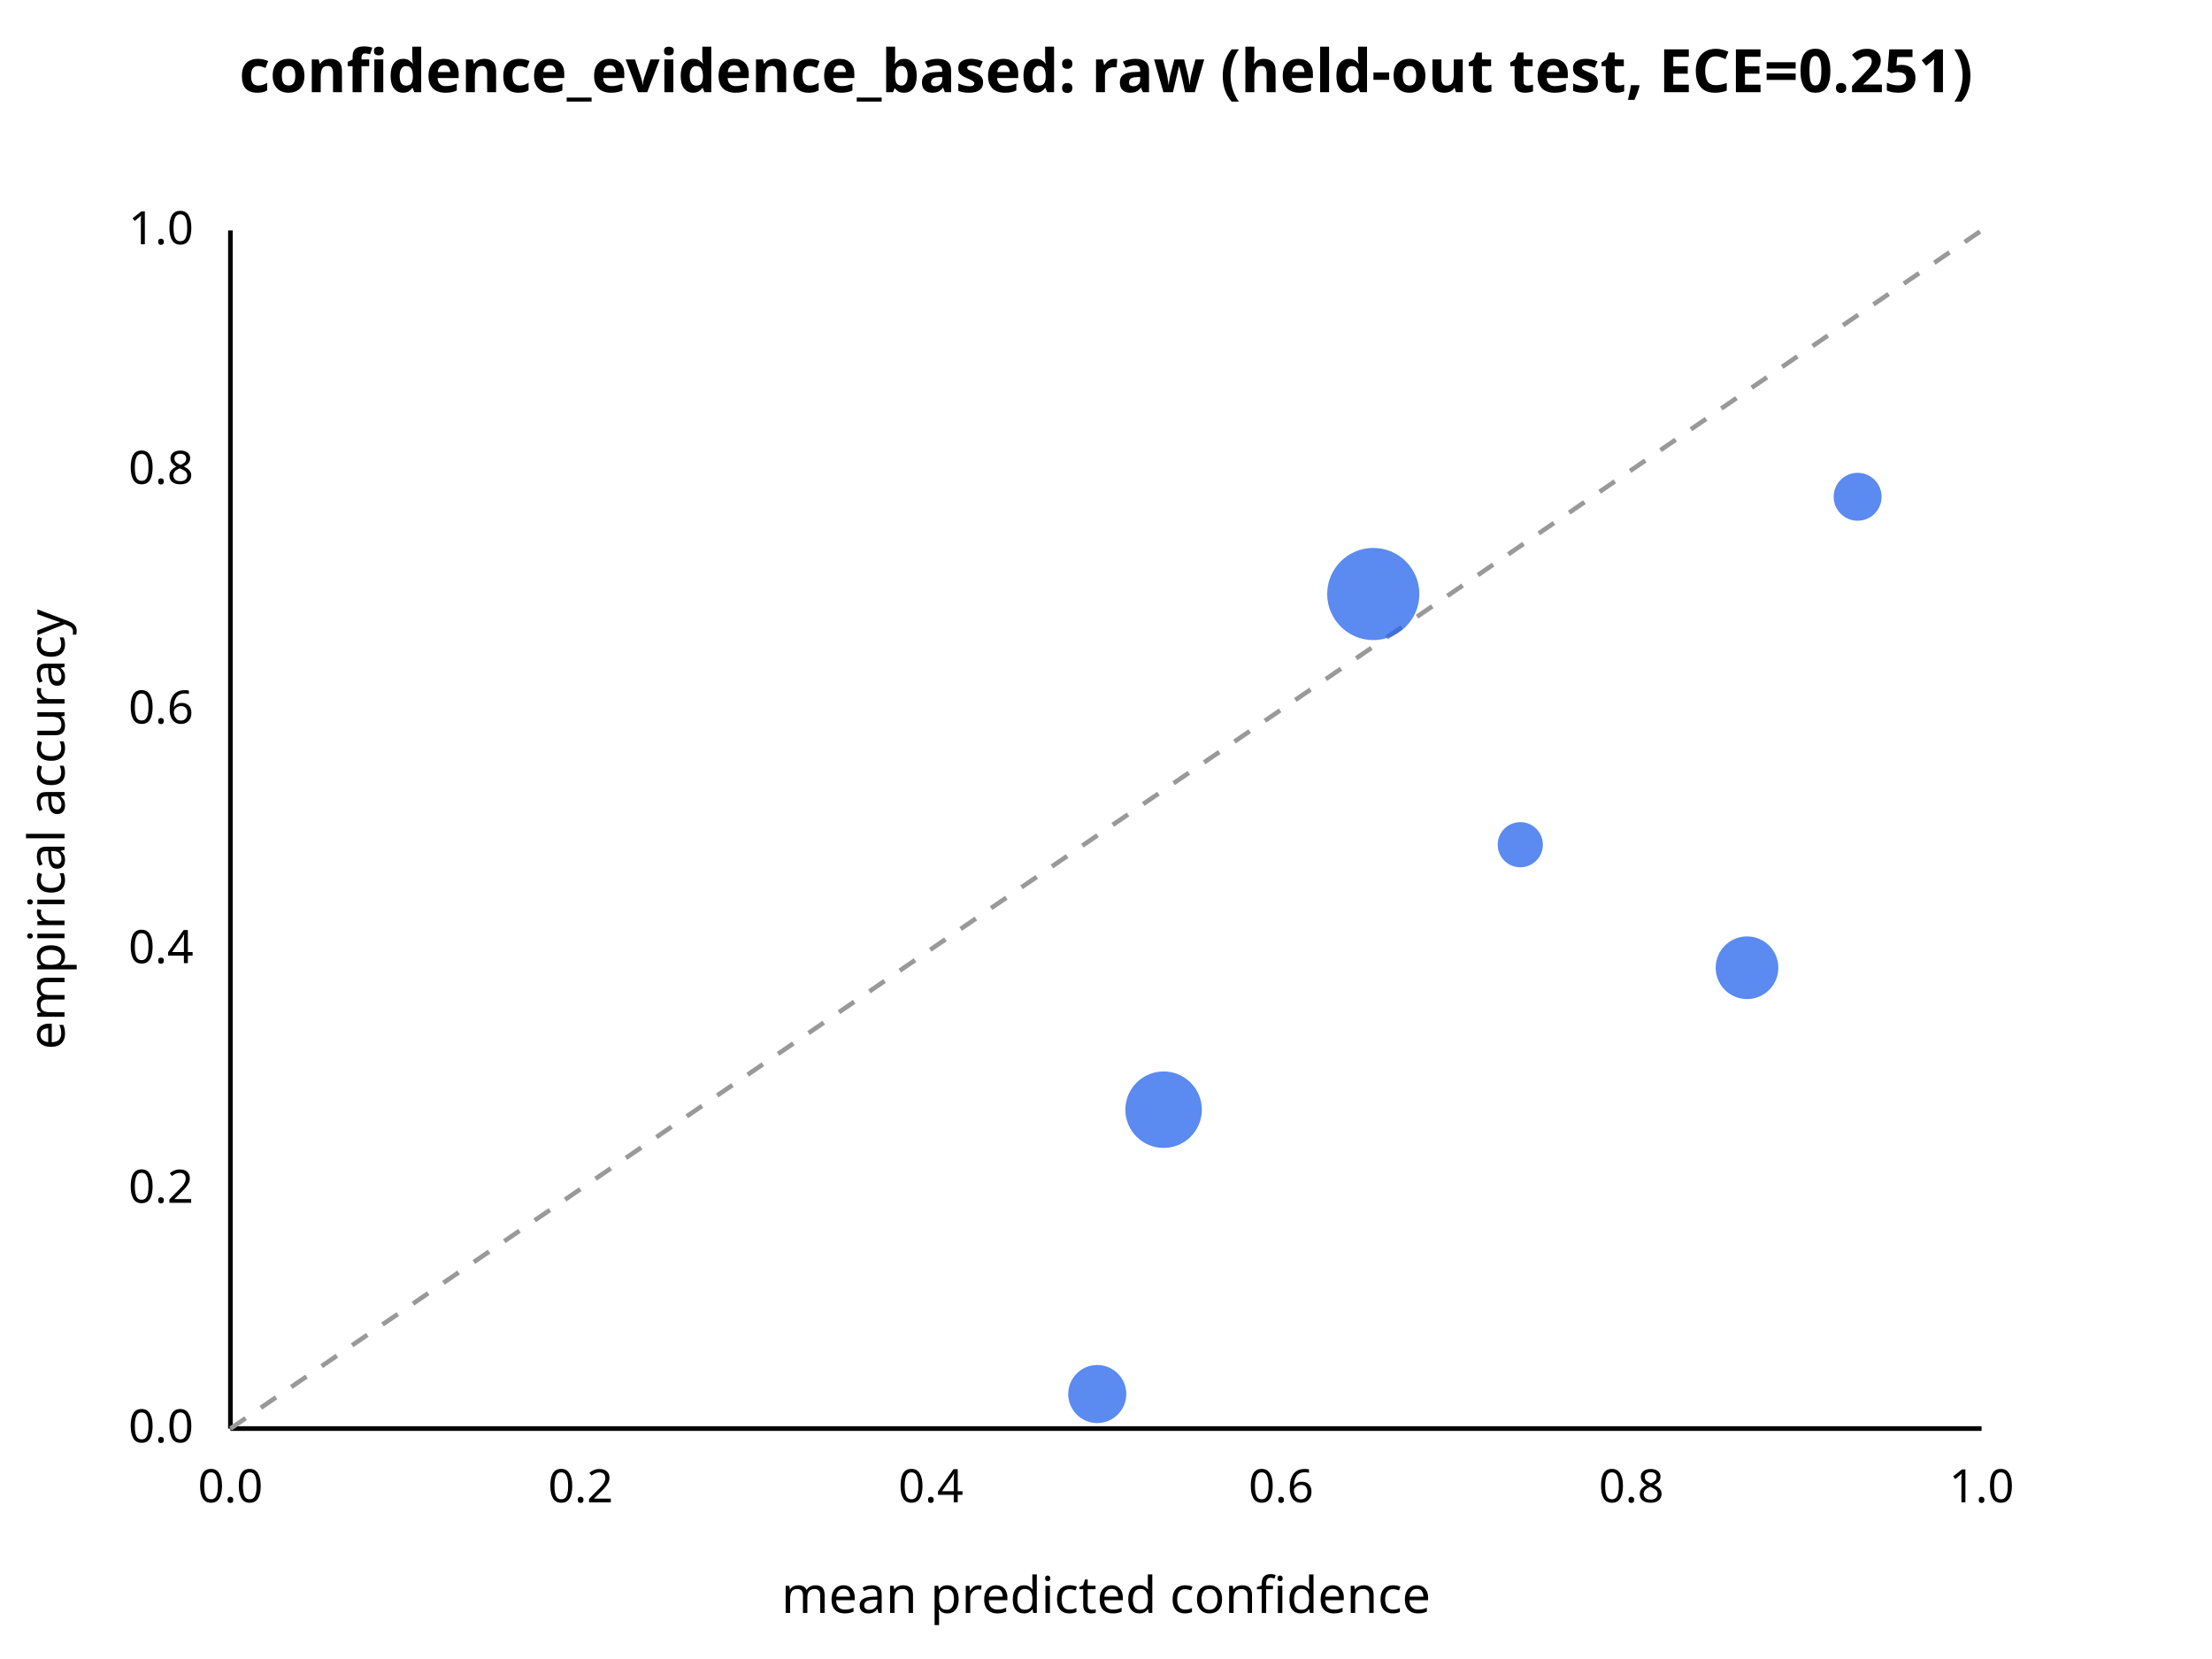
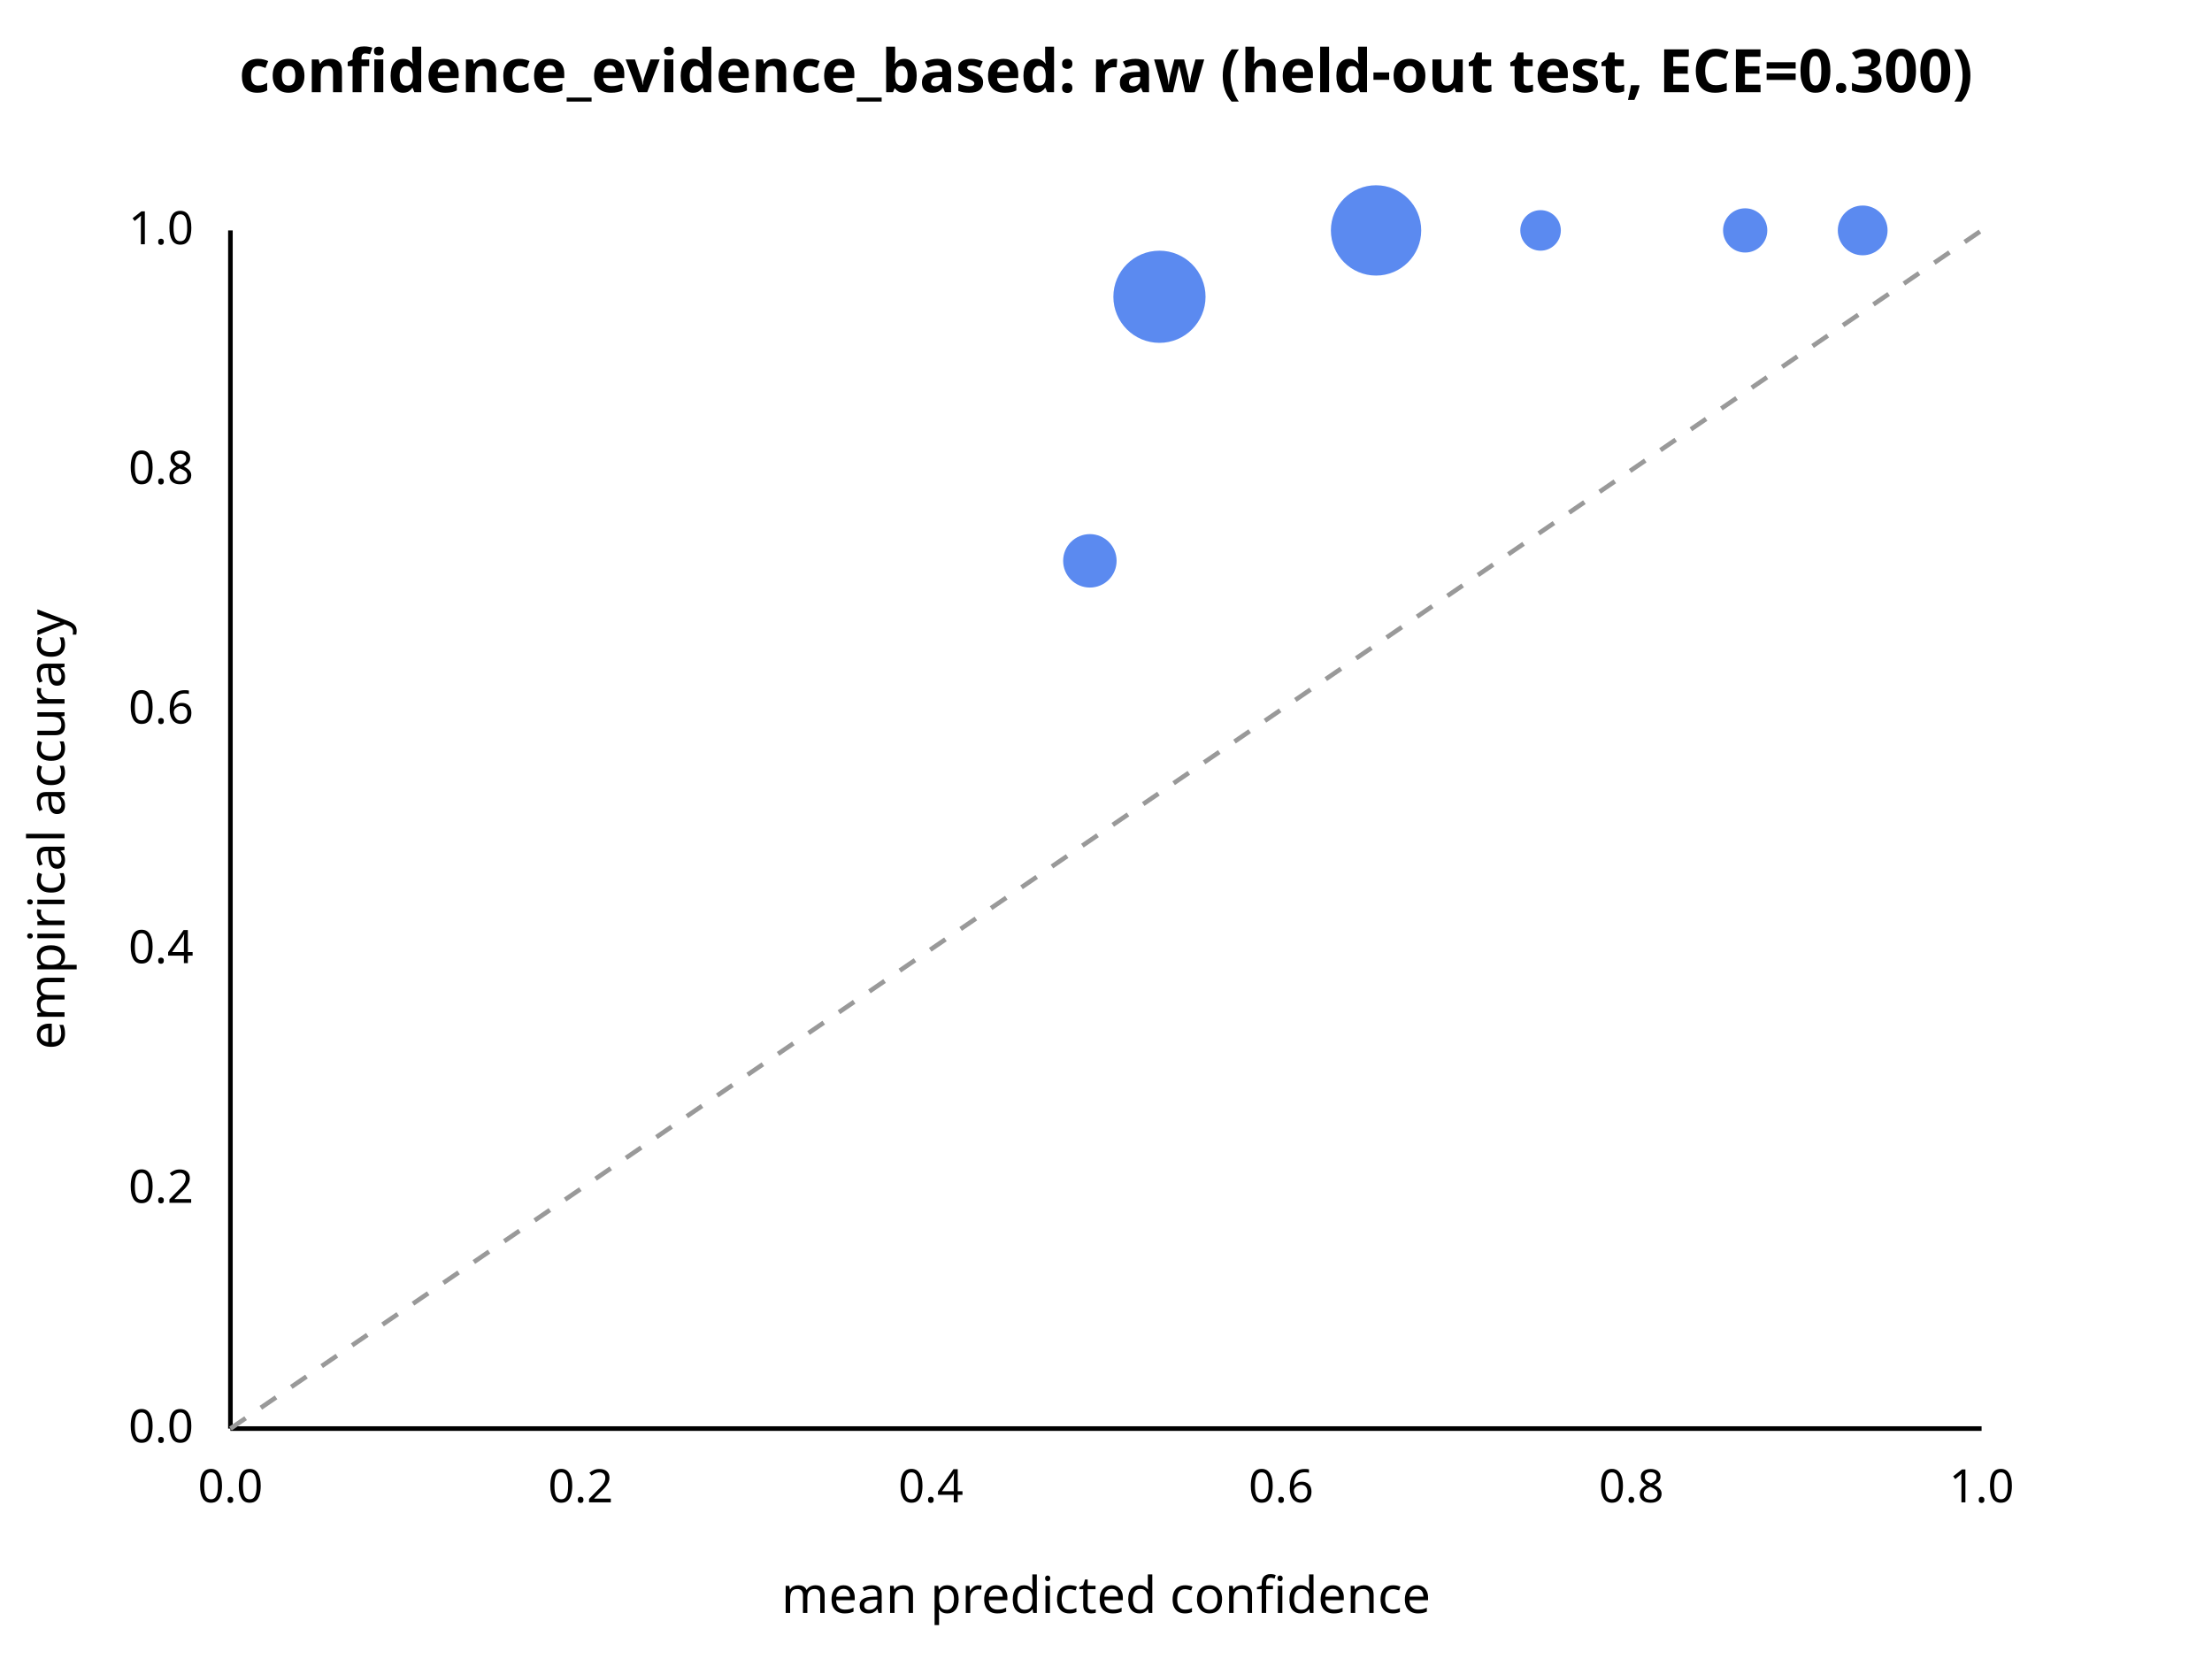
<svg xmlns="http://www.w3.org/2000/svg" viewBox="0 0 480 360" font-family="sans-serif">
  <rect width="480" height="360" fill="white" />
-   <text x="240.0" y="20" font-size="13" text-anchor="middle" font-weight="bold">confidence_evidence_based: raw (held-out test, ECE=0.251)</text>
+   <text x="240.0" y="20" font-size="13" text-anchor="middle" font-weight="bold">confidence_evidence_based: raw (held-out test, ECE=0.300)</text>
  <line x1="50" y1="310" x2="50" y2="50" stroke="black" stroke-width="1" />
  <line x1="50" y1="310" x2="430" y2="310" stroke="black" stroke-width="1" />
  <line x1="50.0" y1="310.0" x2="430.0" y2="50.0" stroke="#999" stroke-dasharray="4,4" />
  <text x="50.0" y="326" font-size="10" text-anchor="middle">0.0</text>
  <text x="42" y="313.0" font-size="10" text-anchor="end">0.0</text>
  <text x="126.0" y="326" font-size="10" text-anchor="middle">0.2</text>
  <text x="42" y="261.0" font-size="10" text-anchor="end">0.2</text>
  <text x="202.0" y="326" font-size="10" text-anchor="middle">0.4</text>
  <text x="42" y="209.0" font-size="10" text-anchor="end">0.4</text>
  <text x="278.0" y="326" font-size="10" text-anchor="middle">0.6</text>
  <text x="42" y="157.0" font-size="10" text-anchor="end">0.6</text>
  <text x="354.0" y="326" font-size="10" text-anchor="middle">0.8</text>
  <text x="42" y="105.0" font-size="10" text-anchor="end">0.8</text>
  <text x="430.0" y="326" font-size="10" text-anchor="middle">1.0</text>
  <text x="42" y="53.0" font-size="10" text-anchor="end">1.0</text>
-   <circle cx="238.1" cy="302.5" r="6.3" fill="#2563eb" fill-opacity="0.75" />
-   <circle cx="252.5" cy="240.8" r="8.3" fill="#2563eb" fill-opacity="0.75" />
-   <circle cx="298.0" cy="128.9" r="10.0" fill="#2563eb" fill-opacity="0.75" />
-   <circle cx="329.9" cy="183.3" r="4.9" fill="#2563eb" fill-opacity="0.75" />
-   <circle cx="379.1" cy="210.0" r="6.8" fill="#2563eb" fill-opacity="0.75" />
-   <circle cx="403.1" cy="107.8" r="5.2" fill="#2563eb" fill-opacity="0.75" />
+   <circle cx="236.5" cy="121.7" r="5.8" fill="#2563eb" fill-opacity="0.75" />
+   <circle cx="251.6" cy="64.4" r="10.0" fill="#2563eb" fill-opacity="0.75" />
+   <circle cx="298.6" cy="50.0" r="9.8" fill="#2563eb" fill-opacity="0.75" />
+   <circle cx="334.3" cy="50.0" r="4.4" fill="#2563eb" fill-opacity="0.75" />
+   <circle cx="378.7" cy="50.0" r="4.8" fill="#2563eb" fill-opacity="0.75" />
+   <circle cx="404.2" cy="50.0" r="5.4" fill="#2563eb" fill-opacity="0.75" />
  <text x="240.0" y="350" font-size="11" text-anchor="middle">mean predicted confidence</text>
  <text x="14" y="180.0" font-size="11" text-anchor="middle" transform="rotate(-90 14 180.0)">empirical accuracy</text>
</svg>
